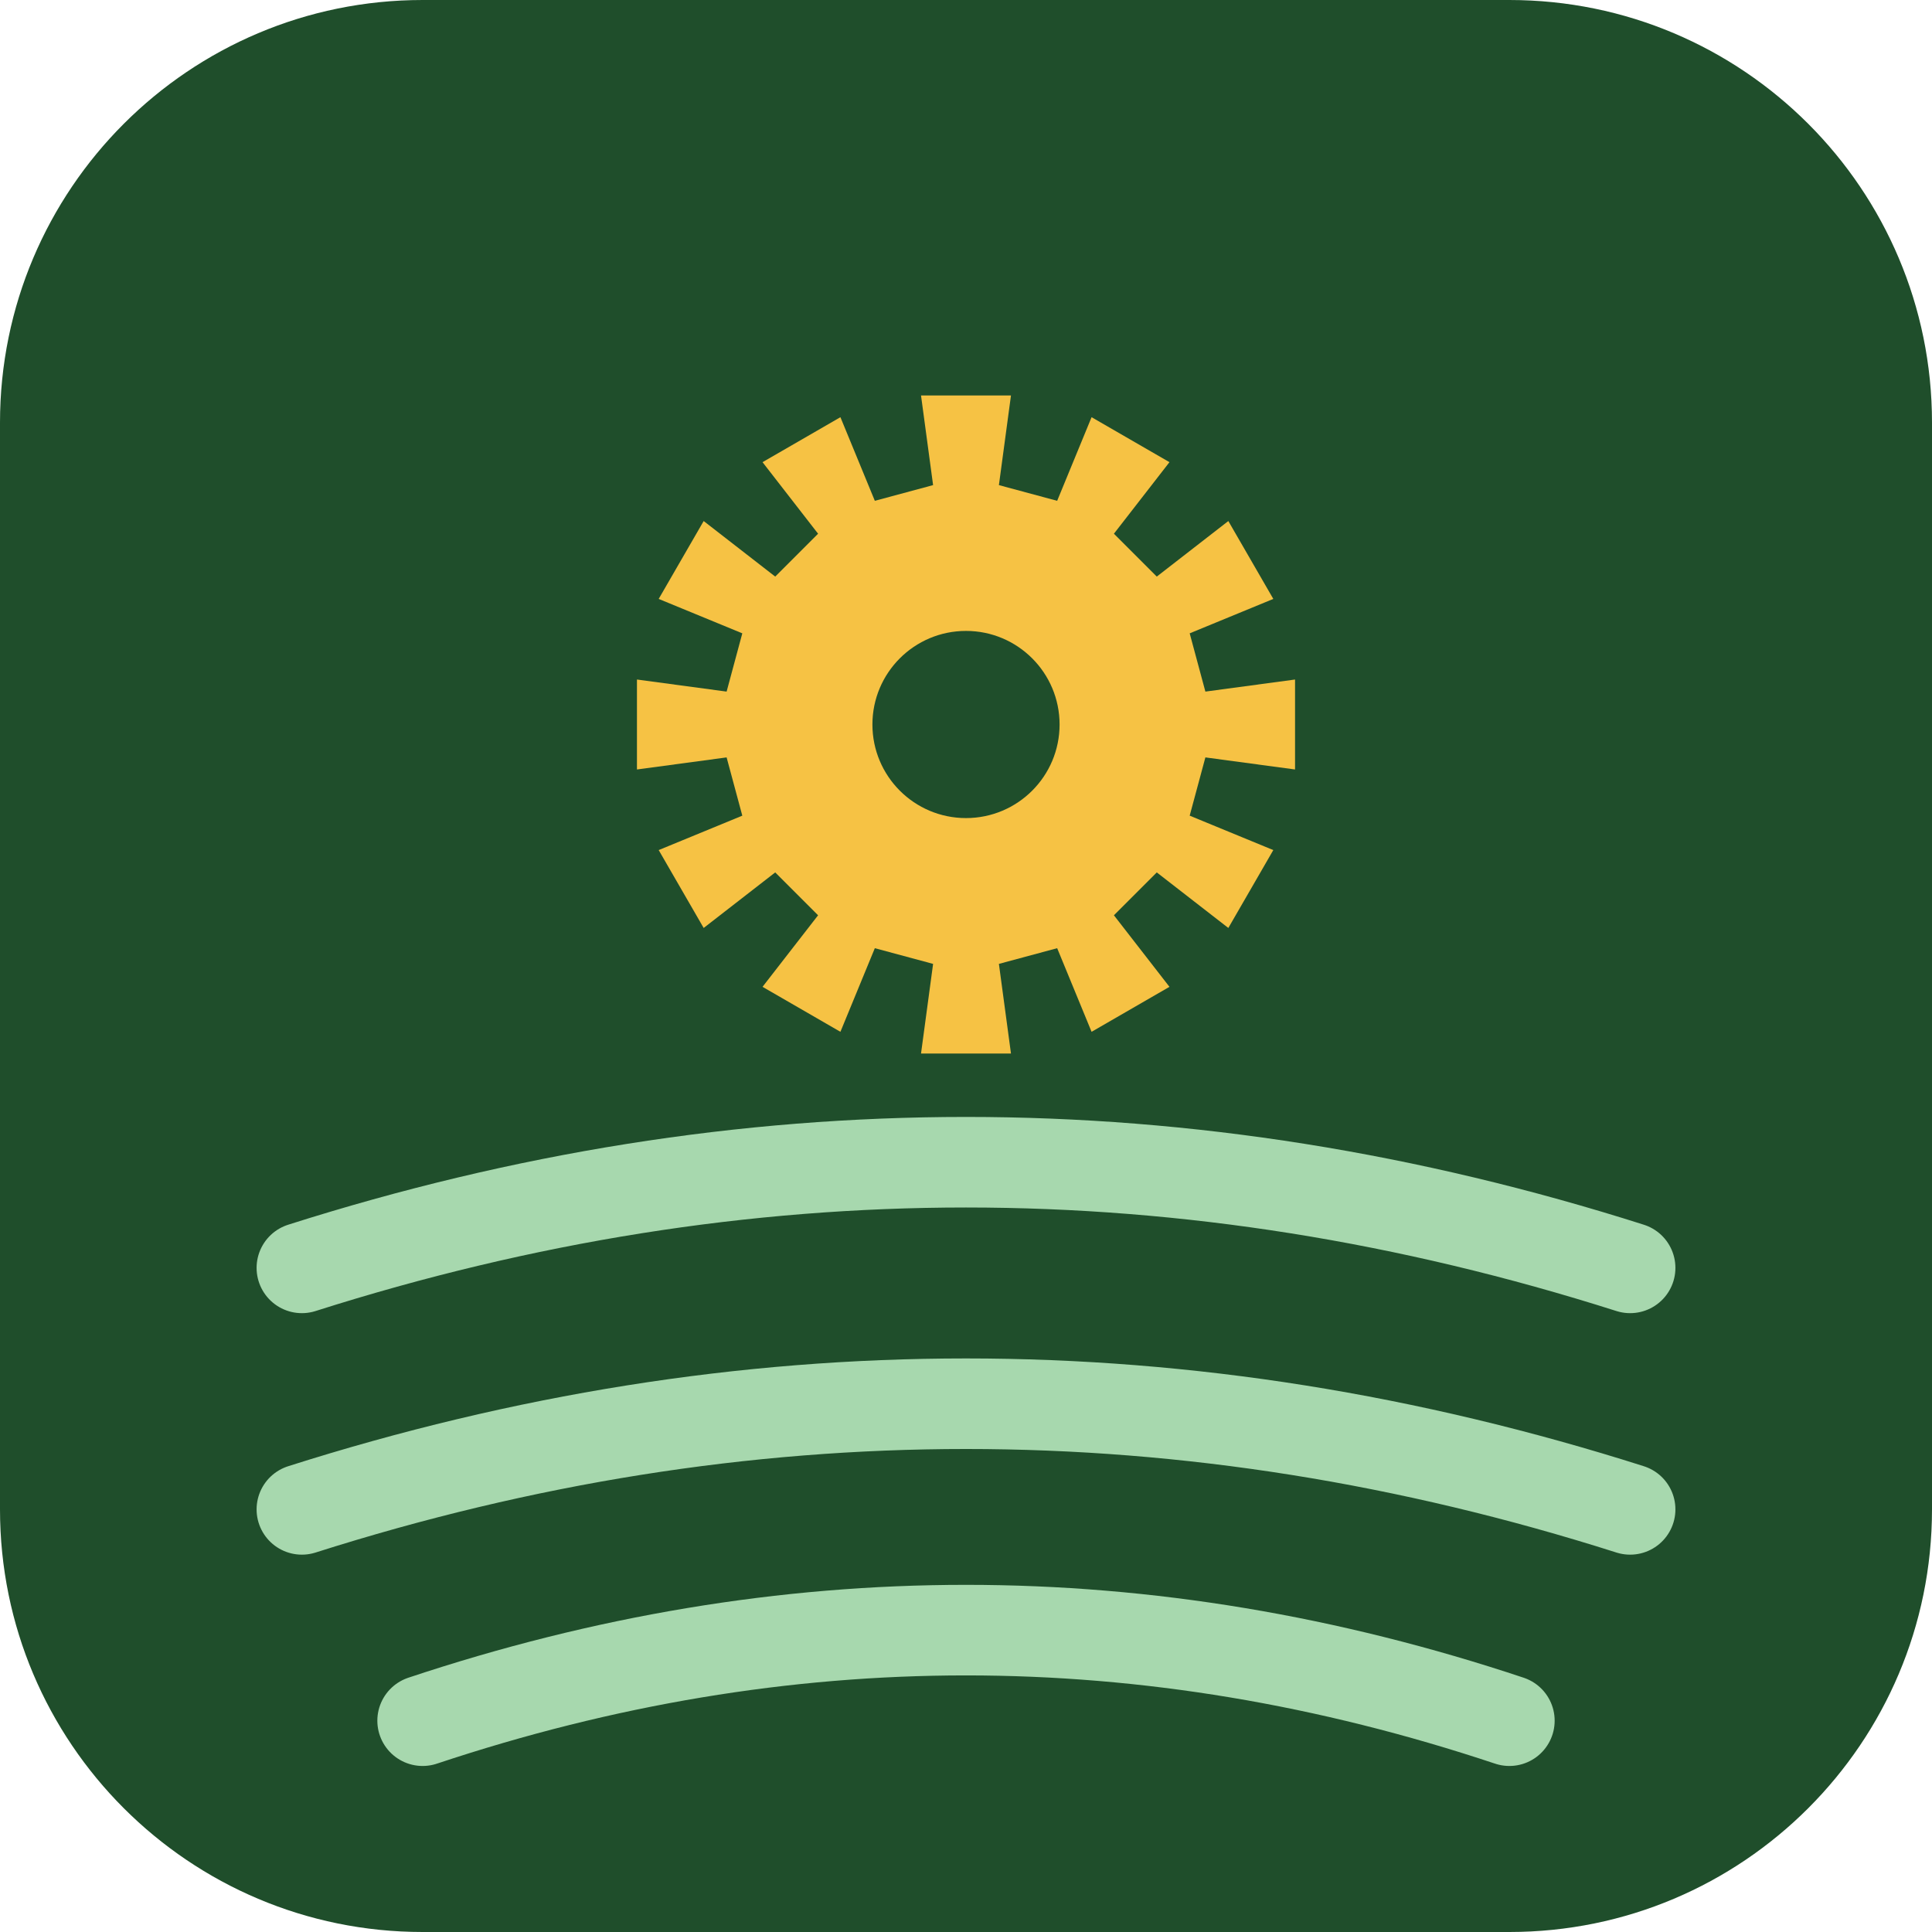
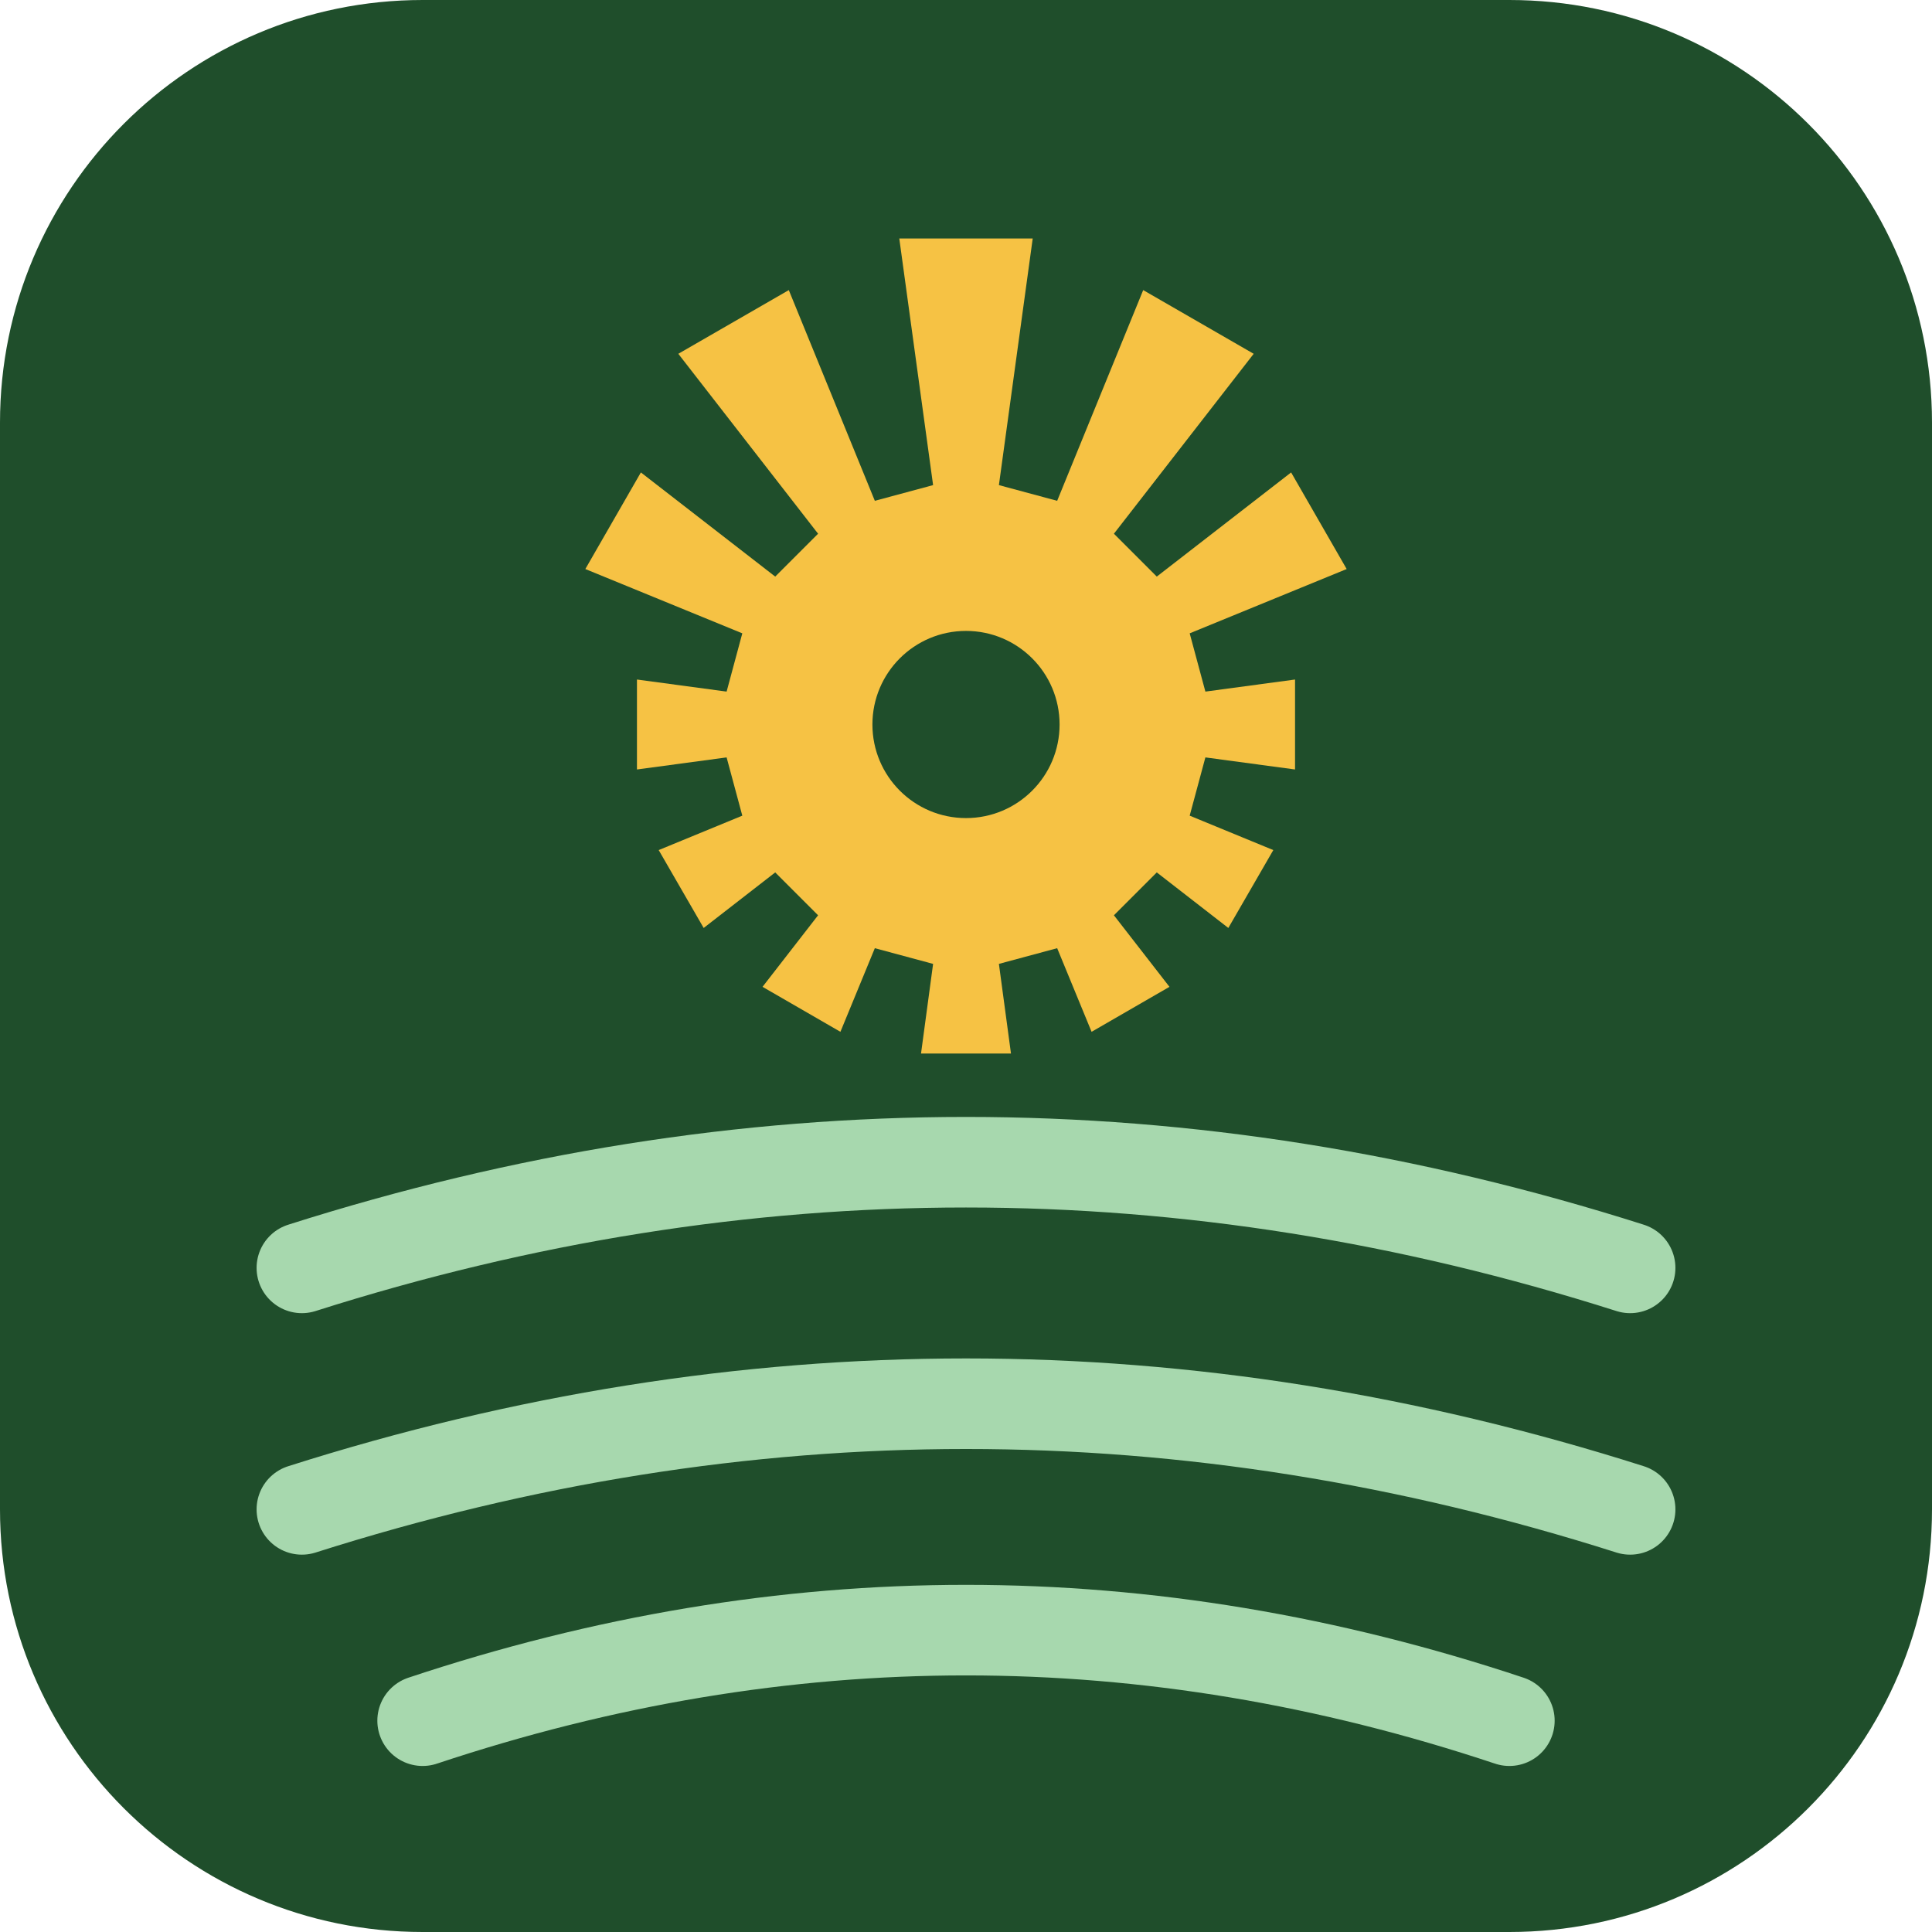
<svg xmlns="http://www.w3.org/2000/svg" viewBox="0 0 64 64">
  <rect width="64" height="64" rx="14" fill="#1f4e2b" />
-   <path fill="#f6c244" d="M42.90 22.51 L42.90 25.49 L39.93 25.09 L39.41 27.02 L42.18 28.16 L40.69 30.74 L38.32 28.90 L36.90 30.32 L38.74 32.69 L36.16 34.18 L35.02 31.41 L33.09 31.93 L33.49 34.90 L30.51 34.90 L30.91 31.93 L28.98 31.41 L27.84 34.18 L25.26 32.69 L27.10 30.32 L25.68 28.90 L23.31 30.74 L21.82 28.16 L24.59 27.02 L24.07 25.09 L21.10 25.49 L21.10 22.51 L24.07 22.91 L24.59 20.98 L21.82 19.84 L23.31 17.26 L25.68 19.10 L27.10 17.68 L25.26 15.31 L27.84 13.82 L28.98 16.59 L30.91 16.07 L30.51 13.10 L33.49 13.10 L33.09 16.07 L35.02 16.59 L36.16 13.82 L38.74 15.31 L36.90 17.68 L38.32 19.10 L40.69 17.26 L42.18 19.84 L39.41 20.98 L39.93 22.91 Z" />
+   <path fill="#f6c244" d="M42.90 22.51 L42.90 25.49 L39.93 25.09 L39.41 27.02 L42.18 28.16 L40.69 30.74 L38.32 28.90 L36.90 30.32 L38.74 32.69 L36.16 34.18 L35.02 31.41 L33.09 31.93 L33.49 34.90 L30.51 34.90 L30.91 31.93 L28.98 31.41 L27.84 34.18 L25.26 32.69 L27.10 30.32 L25.68 28.90 L23.31 30.74 L21.82 28.16 L24.59 27.02 L24.07 25.09 L21.10 25.49 L21.10 22.51 L24.07 22.91 L24.59 20.98 L19.39 18.85 L21.23 15.65 L25.68 19.10 L27.10 17.68 L22.47 11.72 L26.13 9.61 L28.98 16.59 L30.91 16.07 L29.79 7.90 L34.21 7.90 L33.09 16.07 L35.02 16.59 L37.87 9.61 L41.53 11.72 L36.90 17.68 L38.32 19.10 L42.77 15.65 L44.61 18.85 L39.41 20.98 L39.93 22.91 Z" />
  <circle cx="32" cy="24" r="3.1" fill="#1f4e2b" />
  <g stroke="#a7d8ae" stroke-width="3" stroke-linecap="round" fill="none">
    <path d="M10 42 q22 -7 44 0" />
    <path d="M10 50 q22 -7 44 0" />
    <path d="M14 57 q18 -6 36 0" />
  </g>
</svg>
